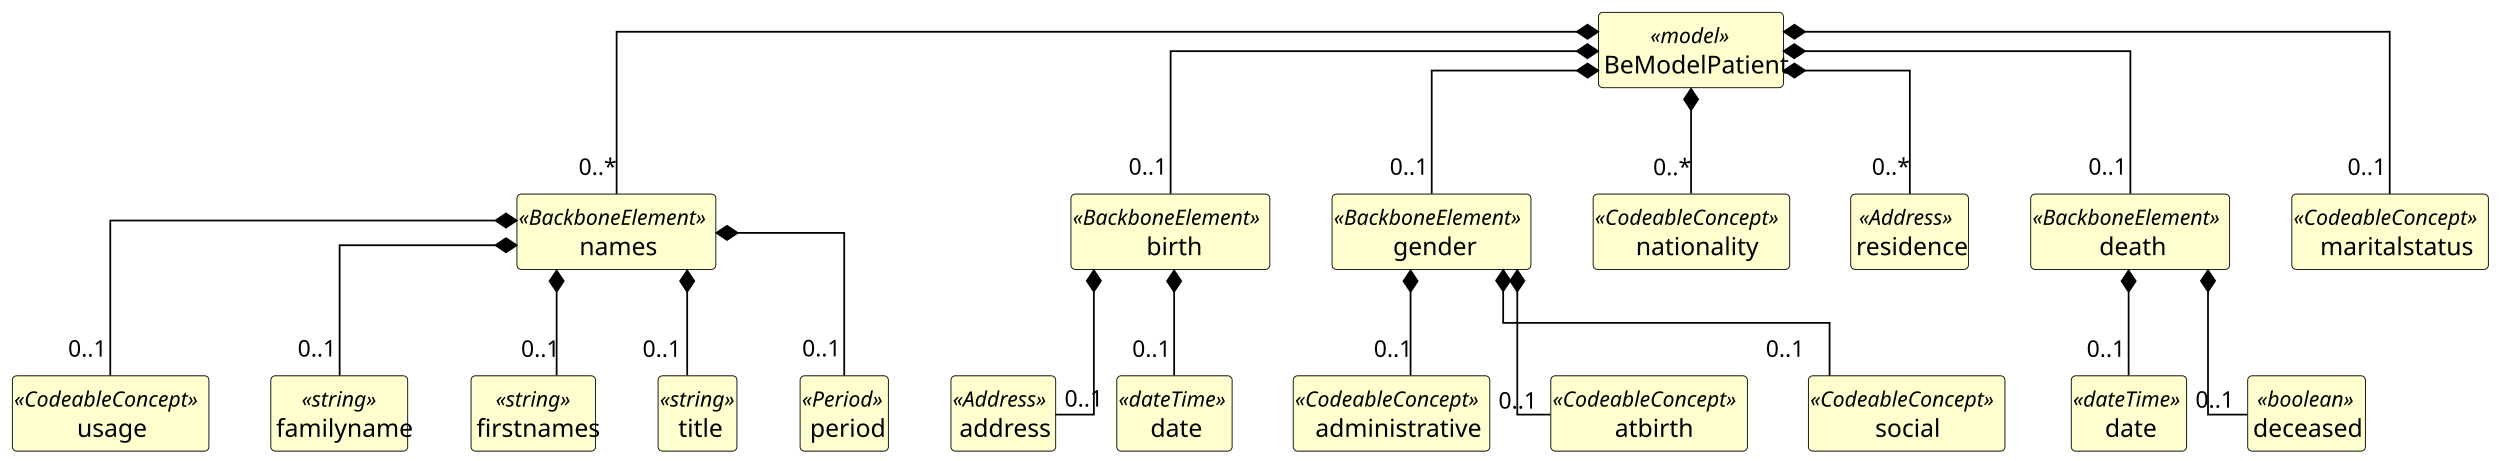
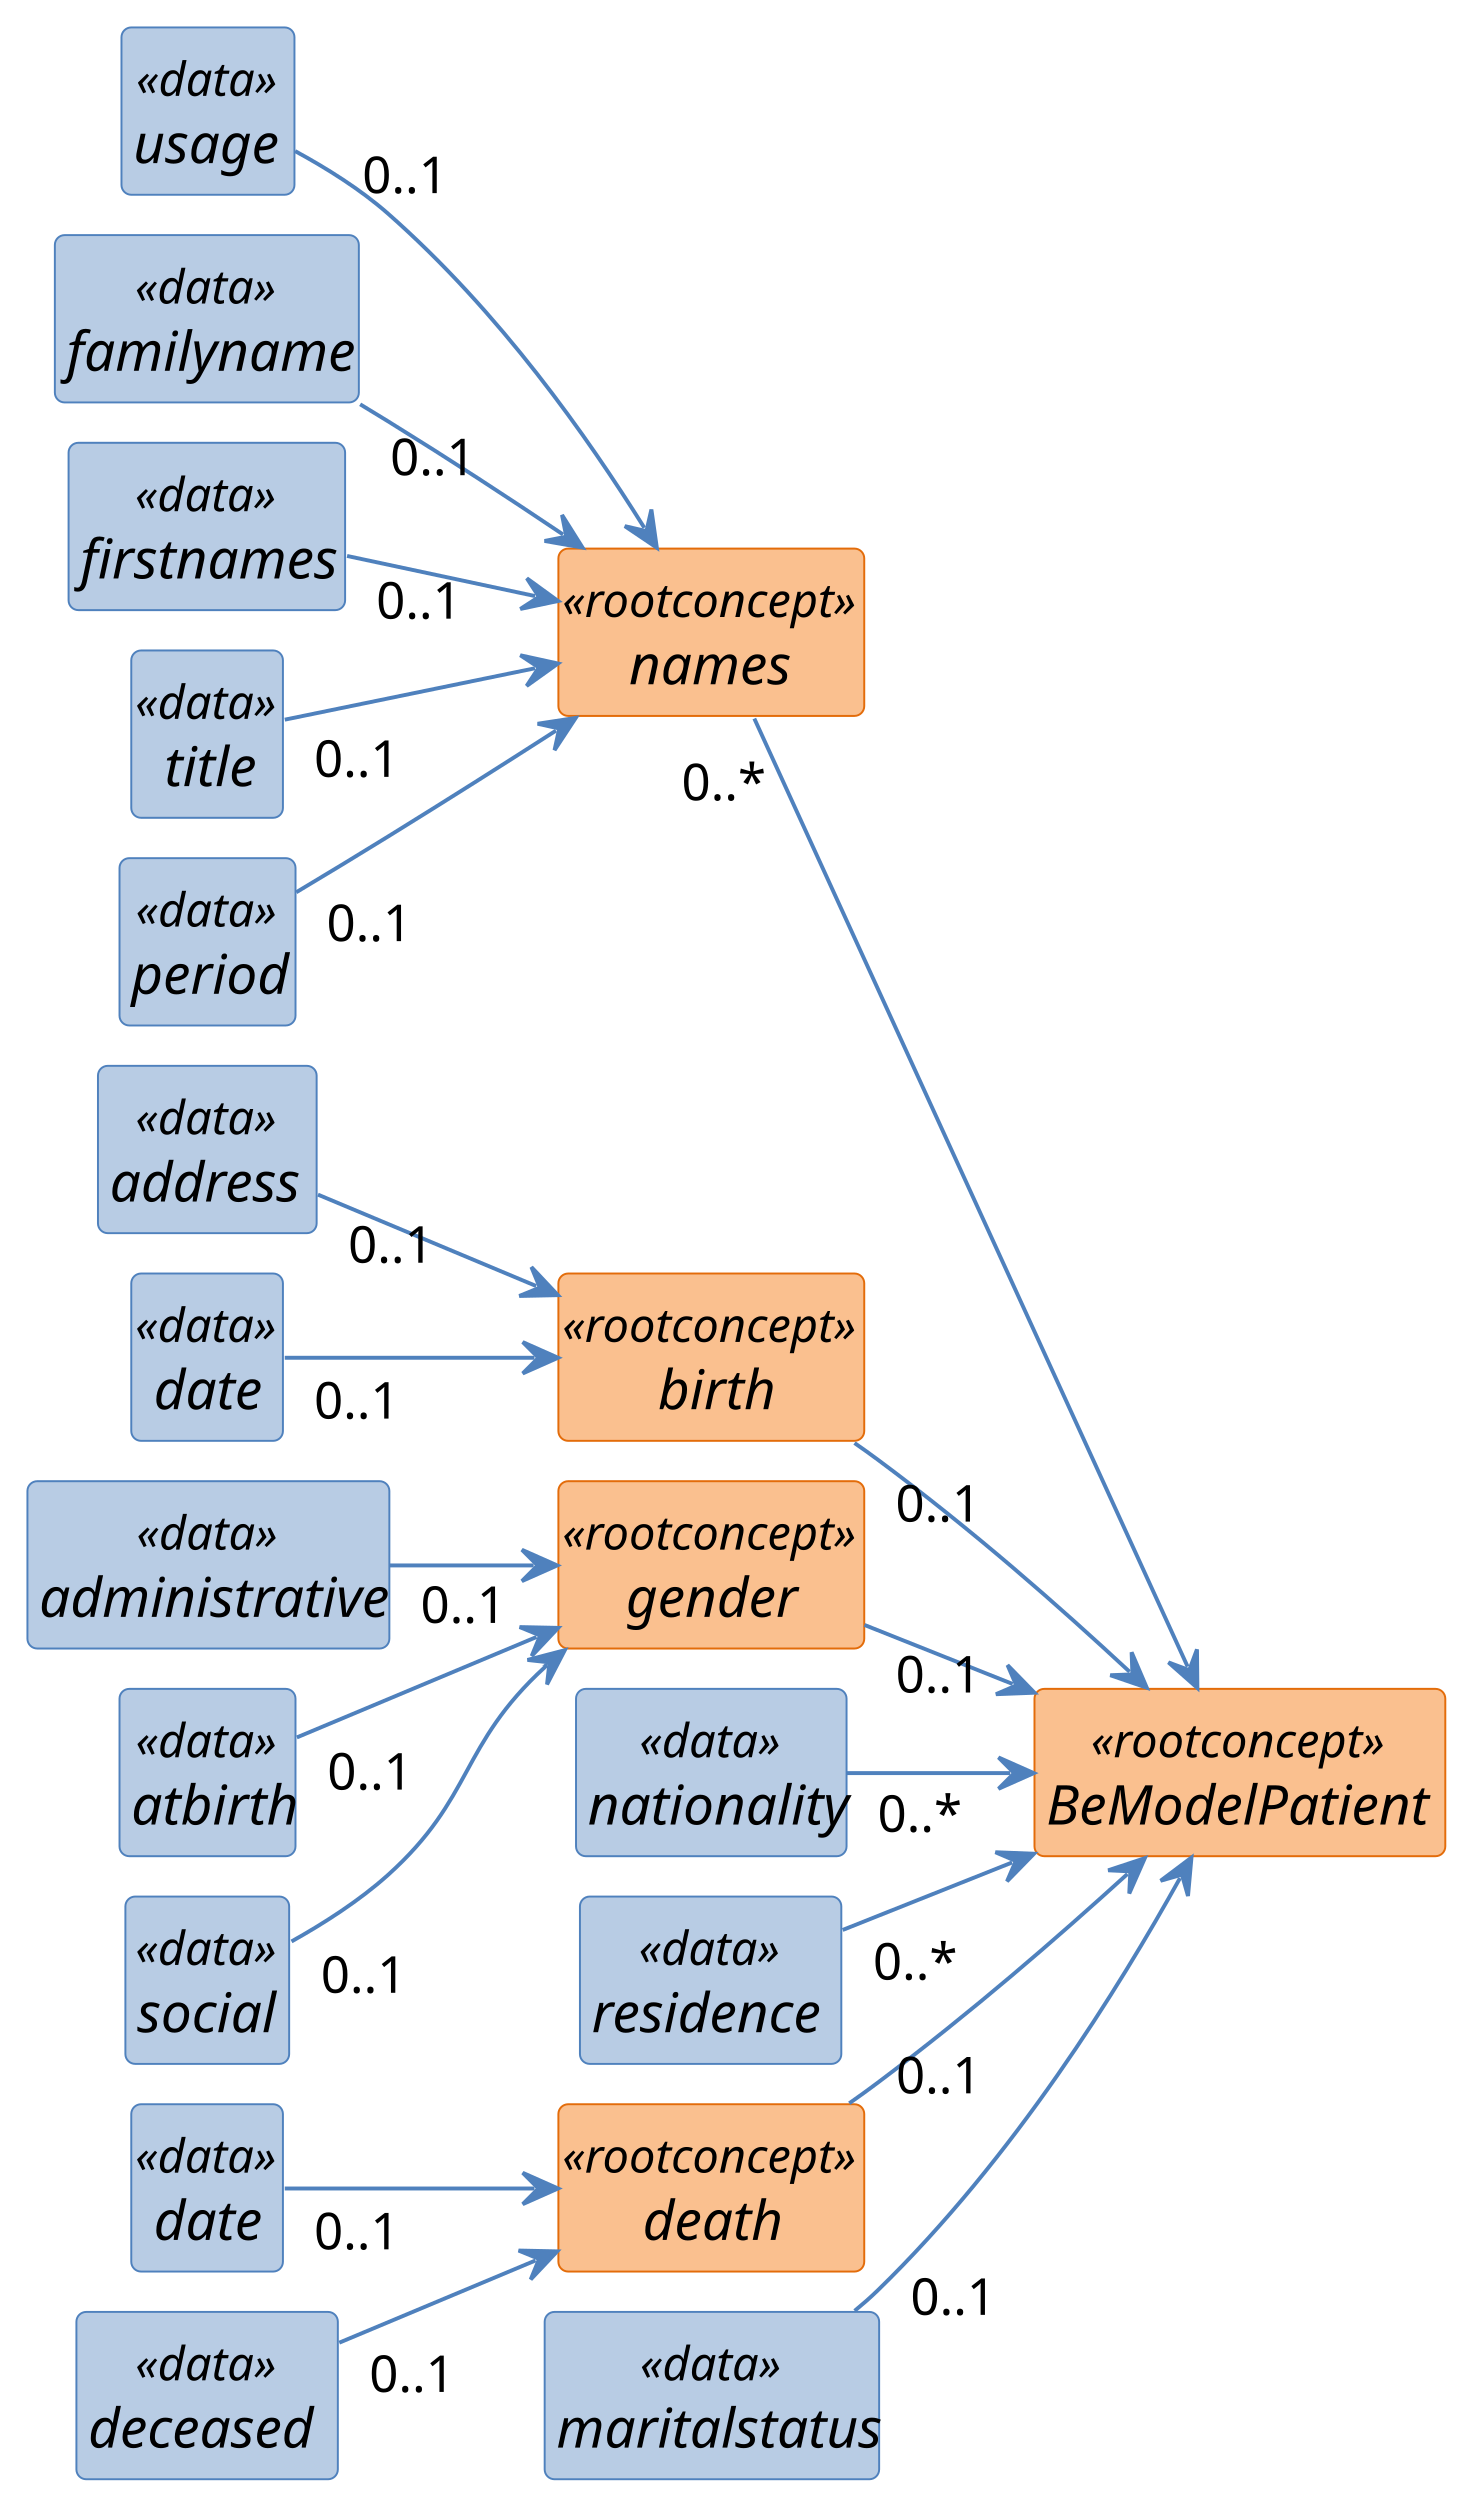
- <svg xmlns="http://www.w3.org/2000/svg" contentStyleType="text/css" data-diagram-type="CLASS" height="261px" preserveAspectRatio="none" style="width:1417px;height:261px;background:#FFFFFF;" version="1.1" viewBox="0 0 1417 261" width="1417px" zoomAndPan="magnify">
+ <svg xmlns="http://www.w3.org/2000/svg" contentStyleType="text/css" data-diagram-type="CLASS" height="638px" preserveAspectRatio="none" style="width:375px;height:638px;background:#FFFFFF;" version="1.1" viewBox="0 0 375 638" width="375px" zoomAndPan="magnify">
  <defs />
  <g>
-     <g class="entity" data-entity="BeModelPatient" data-source-line="14" data-uid="ent0002" id="entity_BeModelPatient">
-       <rect fill="#FEFECE" height="42.703" rx="2.5" ry="2.5" style="stroke:#000000;stroke-width:0.5;" width="104.841" x="906" y="7" />
-       <text fill="#000000" font-family="sans-serif" font-size="12" font-style="italic" lengthAdjust="spacing" textLength="46.031" x="935.405" y="24.457">«model»</text>
-       <text fill="#000000" font-family="sans-serif" font-size="14" lengthAdjust="spacing" textLength="98.841" x="909" y="41.627">BeModelPatient</text>
-     </g>
-     <g class="entity" data-entity="BeModelPatient_names" data-source-line="17" data-uid="ent0003" id="entity_BeModelPatient_names">
-       <rect fill="#FEFECE" height="42.703" rx="2.5" ry="2.5" style="stroke:#000000;stroke-width:0.5;" width="112.742" x="293" y="110" />
-       <text fill="#000000" font-family="sans-serif" font-size="12" font-style="italic" lengthAdjust="spacing" textLength="110.742" x="294" y="127.457">«BackboneElement»</text>
-       <text fill="#000000" font-family="sans-serif" font-size="14" lengthAdjust="spacing" textLength="42.02" x="328.361" y="144.627">names</text>
-     </g>
-     <g class="entity" data-entity="BeModelPatient_names_usage" data-source-line="20" data-uid="ent0004" id="entity_BeModelPatient_names_usage">
-       <rect fill="#FEFECE" height="42.703" rx="2.5" ry="2.5" style="stroke:#000000;stroke-width:0.5;" width="111.418" x="7" y="213" />
-       <text fill="#000000" font-family="sans-serif" font-size="12" font-style="italic" lengthAdjust="spacing" textLength="109.418" x="8" y="230.457">«CodeableConcept»</text>
-       <text fill="#000000" font-family="sans-serif" font-size="14" lengthAdjust="spacing" textLength="38.145" x="43.637" y="247.627">usage</text>
-     </g>
-     <g class="entity" data-entity="BeModelPatient_names_familyname" data-source-line="23" data-uid="ent0005" id="entity_BeModelPatient_names_familyname">
-       <rect fill="#FEFECE" height="42.703" rx="2.5" ry="2.5" style="stroke:#000000;stroke-width:0.5;" width="77.579" x="153.5" y="213" />
-       <text fill="#000000" font-family="sans-serif" font-size="12" font-style="italic" lengthAdjust="spacing" textLength="42.691" x="170.944" y="230.457">«string»</text>
-       <text fill="#000000" font-family="sans-serif" font-size="14" lengthAdjust="spacing" textLength="71.579" x="156.5" y="247.627">familyname</text>
-     </g>
-     <g class="entity" data-entity="BeModelPatient_names_firstnames" data-source-line="26" data-uid="ent0006" id="entity_BeModelPatient_names_firstnames">
-       <rect fill="#FEFECE" height="42.703" rx="2.5" ry="2.5" style="stroke:#000000;stroke-width:0.5;" width="70.572" x="267" y="213" />
-       <text fill="#000000" font-family="sans-serif" font-size="12" font-style="italic" lengthAdjust="spacing" textLength="42.691" x="280.94" y="230.457">«string»</text>
-       <text fill="#000000" font-family="sans-serif" font-size="14" lengthAdjust="spacing" textLength="64.572" x="270" y="247.627">firstnames</text>
-     </g>
-     <g class="entity" data-entity="BeModelPatient_names_title" data-source-line="29" data-uid="ent0007" id="entity_BeModelPatient_names_title">
-       <rect fill="#FEFECE" height="42.703" rx="2.5" ry="2.5" style="stroke:#000000;stroke-width:0.5;" width="44.691" x="373" y="213" />
-       <text fill="#000000" font-family="sans-serif" font-size="12" font-style="italic" lengthAdjust="spacing" textLength="42.691" x="374" y="230.457">«string»</text>
-       <text fill="#000000" font-family="sans-serif" font-size="14" lengthAdjust="spacing" textLength="21.786" x="384.453" y="247.627">title</text>
-     </g>
-     <g class="entity" data-entity="BeModelPatient_names_period" data-source-line="32" data-uid="ent0008" id="entity_BeModelPatient_names_period">
-       <rect fill="#FEFECE" height="42.703" rx="2.5" ry="2.5" style="stroke:#000000;stroke-width:0.5;" width="50.035" x="453.5" y="213" />
-       <text fill="#000000" font-family="sans-serif" font-size="12" font-style="italic" lengthAdjust="spacing" textLength="48.035" x="454.5" y="230.457">«Period»</text>
-       <text fill="#000000" font-family="sans-serif" font-size="14" lengthAdjust="spacing" textLength="38.917" x="459.059" y="247.627">period</text>
-     </g>
-     <g class="entity" data-entity="BeModelPatient_birth" data-source-line="35" data-uid="ent0009" id="entity_BeModelPatient_birth">
-       <rect fill="#FEFECE" height="42.703" rx="2.5" ry="2.5" style="stroke:#000000;stroke-width:0.5;" width="112.742" x="607" y="110" />
-       <text fill="#000000" font-family="sans-serif" font-size="12" font-style="italic" lengthAdjust="spacing" textLength="110.742" x="608" y="127.457">«BackboneElement»</text>
-       <text fill="#000000" font-family="sans-serif" font-size="14" lengthAdjust="spacing" textLength="27.234" x="649.754" y="144.627">birth</text>
-     </g>
-     <g class="entity" data-entity="BeModelPatient_birth_address" data-source-line="38" data-uid="ent0010" id="entity_BeModelPatient_birth_address">
-       <rect fill="#FEFECE" height="42.703" rx="2.5" ry="2.5" style="stroke:#000000;stroke-width:0.5;" width="59.369" x="539" y="213" />
-       <text fill="#000000" font-family="sans-serif" font-size="12" font-style="italic" lengthAdjust="spacing" textLength="57.369" x="540" y="230.457">«Address»</text>
-       <text fill="#000000" font-family="sans-serif" font-size="14" lengthAdjust="spacing" textLength="49.807" x="543.781" y="247.627">address</text>
-     </g>
-     <g class="entity" data-entity="BeModelPatient_birth_date" data-source-line="41" data-uid="ent0011" id="entity_BeModelPatient_birth_date">
-       <rect fill="#FEFECE" height="42.703" rx="2.5" ry="2.5" style="stroke:#000000;stroke-width:0.5;" width="65.369" x="633" y="213" />
-       <text fill="#000000" font-family="sans-serif" font-size="12" font-style="italic" lengthAdjust="spacing" textLength="63.369" x="634" y="230.457">«dateTime»</text>
-       <text fill="#000000" font-family="sans-serif" font-size="14" lengthAdjust="spacing" textLength="27.248" x="652.061" y="247.627">date</text>
-     </g>
-     <g class="entity" data-entity="BeModelPatient_gender" data-source-line="44" data-uid="ent0012" id="entity_BeModelPatient_gender">
-       <rect fill="#FEFECE" height="42.703" rx="2.5" ry="2.5" style="stroke:#000000;stroke-width:0.5;" width="112.742" x="755" y="110" />
-       <text fill="#000000" font-family="sans-serif" font-size="12" font-style="italic" lengthAdjust="spacing" textLength="110.742" x="756" y="127.457">«BackboneElement»</text>
-       <text fill="#000000" font-family="sans-serif" font-size="14" lengthAdjust="spacing" textLength="43.593" x="789.575" y="144.627">gender</text>
-     </g>
-     <g class="entity" data-entity="BeModelPatient_gender_administrative" data-source-line="47" data-uid="ent0013" id="entity_BeModelPatient_gender_administrative">
-       <rect fill="#FEFECE" height="42.703" rx="2.5" ry="2.5" style="stroke:#000000;stroke-width:0.5;" width="111.418" x="733" y="213" />
-       <text fill="#000000" font-family="sans-serif" font-size="12" font-style="italic" lengthAdjust="spacing" textLength="109.418" x="734" y="230.457">«CodeableConcept»</text>
-       <text fill="#000000" font-family="sans-serif" font-size="14" lengthAdjust="spacing" textLength="86.365" x="745.526" y="247.627">administrative</text>
-     </g>
-     <g class="entity" data-entity="BeModelPatient_gender_atbirth" data-source-line="50" data-uid="ent0014" id="entity_BeModelPatient_gender_atbirth">
-       <rect fill="#FEFECE" height="42.703" rx="2.5" ry="2.5" style="stroke:#000000;stroke-width:0.5;" width="111.418" x="879" y="213" />
-       <text fill="#000000" font-family="sans-serif" font-size="12" font-style="italic" lengthAdjust="spacing" textLength="109.418" x="880" y="230.457">«CodeableConcept»</text>
-       <text fill="#000000" font-family="sans-serif" font-size="14" lengthAdjust="spacing" textLength="38.91" x="915.254" y="247.627">atbirth</text>
-     </g>
-     <g class="entity" data-entity="BeModelPatient_gender_social" data-source-line="53" data-uid="ent0015" id="entity_BeModelPatient_gender_social">
-       <rect fill="#FEFECE" height="42.703" rx="2.5" ry="2.5" style="stroke:#000000;stroke-width:0.5;" width="111.418" x="1025" y="213" />
-       <text fill="#000000" font-family="sans-serif" font-size="12" font-style="italic" lengthAdjust="spacing" textLength="109.418" x="1026" y="230.457">«CodeableConcept»</text>
-       <text fill="#000000" font-family="sans-serif" font-size="14" lengthAdjust="spacing" textLength="35.793" x="1062.812" y="247.627">social</text>
-     </g>
-     <g class="entity" data-entity="BeModelPatient_nationality" data-source-line="56" data-uid="ent0016" id="entity_BeModelPatient_nationality">
-       <rect fill="#FEFECE" height="42.703" rx="2.5" ry="2.5" style="stroke:#000000;stroke-width:0.5;" width="111.418" x="903" y="110" />
-       <text fill="#000000" font-family="sans-serif" font-size="12" font-style="italic" lengthAdjust="spacing" textLength="109.418" x="904" y="127.457">«CodeableConcept»</text>
-       <text fill="#000000" font-family="sans-serif" font-size="14" lengthAdjust="spacing" textLength="63.041" x="927.188" y="144.627">nationality</text>
-     </g>
-     <g class="entity" data-entity="BeModelPatient_residence" data-source-line="59" data-uid="ent0017" id="entity_BeModelPatient_residence">
-       <rect fill="#FEFECE" height="42.703" rx="2.5" ry="2.5" style="stroke:#000000;stroke-width:0.5;" width="66.703" x="1049" y="110" />
-       <text fill="#000000" font-family="sans-serif" font-size="12" font-style="italic" lengthAdjust="spacing" textLength="57.369" x="1053.667" y="127.457">«Address»</text>
-       <text fill="#000000" font-family="sans-serif" font-size="14" lengthAdjust="spacing" textLength="60.703" x="1052" y="144.627">residence</text>
-     </g>
-     <g class="entity" data-entity="BeModelPatient_death" data-source-line="62" data-uid="ent0018" id="entity_BeModelPatient_death">
-       <rect fill="#FEFECE" height="42.703" rx="2.5" ry="2.5" style="stroke:#000000;stroke-width:0.5;" width="112.742" x="1151" y="110" />
-       <text fill="#000000" font-family="sans-serif" font-size="12" font-style="italic" lengthAdjust="spacing" textLength="110.742" x="1152" y="127.457">«BackboneElement»</text>
-       <text fill="#000000" font-family="sans-serif" font-size="14" lengthAdjust="spacing" textLength="35.034" x="1189.854" y="144.627">death</text>
-     </g>
-     <g class="entity" data-entity="BeModelPatient_death_date" data-source-line="65" data-uid="ent0019" id="entity_BeModelPatient_death_date">
-       <rect fill="#FEFECE" height="42.703" rx="2.5" ry="2.5" style="stroke:#000000;stroke-width:0.5;" width="65.369" x="1174" y="213" />
-       <text fill="#000000" font-family="sans-serif" font-size="12" font-style="italic" lengthAdjust="spacing" textLength="63.369" x="1175" y="230.457">«dateTime»</text>
-       <text fill="#000000" font-family="sans-serif" font-size="14" lengthAdjust="spacing" textLength="27.248" x="1193.061" y="247.627">date</text>
-     </g>
-     <g class="entity" data-entity="BeModelPatient_death_deceased" data-source-line="68" data-uid="ent0020" id="entity_BeModelPatient_death_deceased">
-       <rect fill="#FEFECE" height="42.703" rx="2.5" ry="2.5" style="stroke:#000000;stroke-width:0.5;" width="66.717" x="1274" y="213" />
-       <text fill="#000000" font-family="sans-serif" font-size="12" font-style="italic" lengthAdjust="spacing" textLength="56.057" x="1279.33" y="230.457">«boolean»</text>
-       <text fill="#000000" font-family="sans-serif" font-size="14" lengthAdjust="spacing" textLength="60.717" x="1277" y="247.627">deceased</text>
-     </g>
-     <g class="entity" data-entity="BeModelPatient_maritalstatus" data-source-line="71" data-uid="ent0021" id="entity_BeModelPatient_maritalstatus">
-       <rect fill="#FEFECE" height="42.703" rx="2.5" ry="2.5" style="stroke:#000000;stroke-width:0.5;" width="111.418" x="1299" y="110" />
-       <text fill="#000000" font-family="sans-serif" font-size="12" font-style="italic" lengthAdjust="spacing" textLength="109.418" x="1300" y="127.457">«CodeableConcept»</text>
-       <text fill="#000000" font-family="sans-serif" font-size="14" lengthAdjust="spacing" textLength="79.358" x="1315.03" y="144.627">maritalstatus</text>
-     </g>
-     <g class="link" data-entity-1="BeModelPatient" data-entity-2="BeModelPatient_names" data-source-line="74" data-uid="lnk22" id="link_BeModelPatient_BeModelPatient_names">
-       <path codeLine="74" d="M893.79,18 C745.84,18 349.5,18 349.5,18 C349.5,18 349.5,76.95 349.5,109.88" fill="none" id="BeModelPatient-backto-BeModelPatient_names" style="stroke:#000000;stroke-width:1;" />
-       <polygon fill="#000000" points="905.79,18,899.79,14,893.79,18,899.79,22,905.79,18" style="stroke:#000000;stroke-width:1;" />
-       <text fill="#000000" font-family="sans-serif" font-size="13" lengthAdjust="spacing" textLength="19.513" x="327.937" y="99.136">0..*</text>
-     </g>
-     <g class="link" data-entity-1="BeModelPatient_names" data-entity-2="BeModelPatient_names_usage" data-source-line="75" data-uid="lnk23" id="link_BeModelPatient_names_BeModelPatient_names_usage">
-       <path codeLine="75" d="M280.8,125 C197.16,125 62.5,125 62.5,125 C62.5,125 62.5,180.95 62.5,212.87" fill="none" id="BeModelPatient_names-backto-BeModelPatient_names_usage" style="stroke:#000000;stroke-width:1;" />
-       <polygon fill="#000000" points="292.8,125,286.8,121,280.8,125,286.8,129,292.8,125" style="stroke:#000000;stroke-width:1;" />
-       <text fill="#000000" font-family="sans-serif" font-size="13" lengthAdjust="spacing" textLength="21.684" x="38.584" y="202.123">0..1</text>
-     </g>
-     <g class="link" data-entity-1="BeModelPatient_names" data-entity-2="BeModelPatient_names_familyname" data-source-line="76" data-uid="lnk24" id="link_BeModelPatient_names_BeModelPatient_names_familyname">
-       <path codeLine="76" d="M280.82,139 C235.85,139 192.5,139 192.5,139 C192.5,139 192.5,184.65 192.5,212.83" fill="none" id="BeModelPatient_names-backto-BeModelPatient_names_familyname" style="stroke:#000000;stroke-width:1;" />
-       <polygon fill="#000000" points="292.82,139,286.82,135,280.82,139,286.82,143,292.82,139" style="stroke:#000000;stroke-width:1;" />
-       <text fill="#000000" font-family="sans-serif" font-size="13" lengthAdjust="spacing" textLength="21.684" x="168.702" y="202.072">0..1</text>
-     </g>
-     <g class="link" data-entity-1="BeModelPatient_names" data-entity-2="BeModelPatient_names_firstnames" data-source-line="77" data-uid="lnk25" id="link_BeModelPatient_names_BeModelPatient_names_firstnames">
-       <path codeLine="77" d="M315.5,165.34 C315.5,182.82 315.5,195.22 315.5,212.69" fill="none" id="BeModelPatient_names-backto-BeModelPatient_names_firstnames" style="stroke:#000000;stroke-width:1;" />
-       <polygon fill="#000000" points="315.5,153.34,311.5,159.34,315.5,165.34,319.5,159.34,315.5,153.34" style="stroke:#000000;stroke-width:1;" />
-       <text fill="#000000" font-family="sans-serif" font-size="13" lengthAdjust="spacing" textLength="21.684" x="295.321" y="202.261">0..1</text>
-     </g>
-     <g class="link" data-entity-1="BeModelPatient_names" data-entity-2="BeModelPatient_names_title" data-source-line="78" data-uid="lnk26" id="link_BeModelPatient_names_BeModelPatient_names_title">
-       <path codeLine="78" d="M389.5,165.34 C389.5,182.82 389.5,195.22 389.5,212.69" fill="none" id="BeModelPatient_names-backto-BeModelPatient_names_title" style="stroke:#000000;stroke-width:1;" />
-       <polygon fill="#000000" points="389.5,153.34,385.5,159.34,389.5,165.34,393.5,159.34,389.5,153.34" style="stroke:#000000;stroke-width:1;" />
-       <text fill="#000000" font-family="sans-serif" font-size="13" lengthAdjust="spacing" textLength="21.684" x="364.199" y="202.261">0..1</text>
-     </g>
-     <g class="link" data-entity-1="BeModelPatient_names" data-entity-2="BeModelPatient_names_period" data-source-line="79" data-uid="lnk27" id="link_BeModelPatient_names_BeModelPatient_names_period">
-       <path codeLine="79" d="M418.08,132 C452.74,132 478.5,132 478.5,132 C478.5,132 478.5,182.67 478.5,212.76" fill="none" id="BeModelPatient_names-backto-BeModelPatient_names_period" style="stroke:#000000;stroke-width:1;" />
-       <polygon fill="#000000" points="406.08,132,412.08,136,418.08,132,412.08,128,406.08,132" style="stroke:#000000;stroke-width:1;" />
-       <text fill="#000000" font-family="sans-serif" font-size="13" lengthAdjust="spacing" textLength="21.684" x="454.638" y="201.982">0..1</text>
-     </g>
-     <g class="link" data-entity-1="BeModelPatient" data-entity-2="BeModelPatient_birth" data-source-line="80" data-uid="lnk28" id="link_BeModelPatient_BeModelPatient_birth">
-       <path codeLine="80" d="M893.76,29 C808.91,29 663.5,29 663.5,29 C663.5,29 663.5,79.67 663.5,109.76" fill="none" id="BeModelPatient-backto-BeModelPatient_birth" style="stroke:#000000;stroke-width:1;" />
-       <polygon fill="#000000" points="905.76,29,899.76,25,893.76,29,899.76,33,905.76,29" style="stroke:#000000;stroke-width:1;" />
-       <text fill="#000000" font-family="sans-serif" font-size="13" lengthAdjust="spacing" textLength="21.684" x="639.679" y="98.982">0..1</text>
-     </g>
-     <g class="link" data-entity-1="BeModelPatient_birth" data-entity-2="BeModelPatient_birth_address" data-source-line="81" data-uid="lnk29" id="link_BeModelPatient_birth_BeModelPatient_birth_address">
-       <path codeLine="81" d="M620,165.2 C620,195.55 620,235 620,235 C620,235 609.61,235 598.16,235" fill="none" id="BeModelPatient_birth-backto-BeModelPatient_birth_address" style="stroke:#000000;stroke-width:1;" />
-       <polygon fill="#000000" points="620,153.2,616,159.2,620,165.2,624,159.2,620,153.2" style="stroke:#000000;stroke-width:1;" />
-       <text fill="#000000" font-family="sans-serif" font-size="13" lengthAdjust="spacing" textLength="21.684" x="603.377" y="230.461">0..1</text>
-     </g>
-     <g class="link" data-entity-1="BeModelPatient_birth" data-entity-2="BeModelPatient_birth_date" data-source-line="82" data-uid="lnk30" id="link_BeModelPatient_birth_BeModelPatient_birth_date">
-       <path codeLine="82" d="M665.5,165.34 C665.5,182.82 665.5,195.22 665.5,212.69" fill="none" id="BeModelPatient_birth-backto-BeModelPatient_birth_date" style="stroke:#000000;stroke-width:1;" />
-       <polygon fill="#000000" points="665.5,153.34,661.5,159.34,665.5,165.34,669.5,159.34,665.5,153.34" style="stroke:#000000;stroke-width:1;" />
-       <text fill="#000000" font-family="sans-serif" font-size="13" lengthAdjust="spacing" textLength="21.684" x="641.72" y="202.261">0..1</text>
-     </g>
-     <g class="link" data-entity-1="BeModelPatient" data-entity-2="BeModelPatient_gender" data-source-line="83" data-uid="lnk31" id="link_BeModelPatient_BeModelPatient_gender">
-       <path codeLine="83" d="M893.84,40 C851.66,40 811.5,40 811.5,40 C811.5,40 811.5,82.76 811.5,109.82" fill="none" id="BeModelPatient-backto-BeModelPatient_gender" style="stroke:#000000;stroke-width:1;" />
-       <polygon fill="#000000" points="905.84,40,899.84,36,893.84,40,899.84,44,905.84,40" style="stroke:#000000;stroke-width:1;" />
-       <text fill="#000000" font-family="sans-serif" font-size="13" lengthAdjust="spacing" textLength="21.684" x="787.679" y="99.059">0..1</text>
-     </g>
-     <g class="link" data-entity-1="BeModelPatient_gender" data-entity-2="BeModelPatient_gender_administrative" data-source-line="84" data-uid="lnk32" id="link_BeModelPatient_gender_BeModelPatient_gender_administrative">
-       <path codeLine="84" d="M799.5,165.34 C799.5,182.82 799.5,195.22 799.5,212.69" fill="none" id="BeModelPatient_gender-backto-BeModelPatient_gender_administrative" style="stroke:#000000;stroke-width:1;" />
-       <polygon fill="#000000" points="799.5,153.34,795.5,159.34,799.5,165.34,803.5,159.34,799.5,153.34" style="stroke:#000000;stroke-width:1;" />
-       <text fill="#000000" font-family="sans-serif" font-size="13" lengthAdjust="spacing" textLength="21.684" x="778.67" y="202.261">0..1</text>
-     </g>
-     <g class="link" data-entity-1="BeModelPatient_gender" data-entity-2="BeModelPatient_gender_atbirth" data-source-line="85" data-uid="lnk33" id="link_BeModelPatient_gender_BeModelPatient_gender_atbirth">
-       <path codeLine="85" d="M860,165.2 C860,195.55 860,235 860,235 C860,235 868.02,235 878.8,235" fill="none" id="BeModelPatient_gender-backto-BeModelPatient_gender_atbirth" style="stroke:#000000;stroke-width:1;" />
-       <polygon fill="#000000" points="860,153.2,856,159.2,860,165.2,864,159.2,860,153.2" style="stroke:#000000;stroke-width:1;" />
-       <text fill="#000000" font-family="sans-serif" font-size="13" lengthAdjust="spacing" textLength="21.684" x="849.335" y="231.576">0..1</text>
-     </g>
-     <g class="link" data-entity-1="BeModelPatient_gender" data-entity-2="BeModelPatient_gender_social" data-source-line="86" data-uid="lnk34" id="link_BeModelPatient_gender_BeModelPatient_gender_social">
-       <path codeLine="86" d="M852,165.04 C852,179.15 852,183 852,183 C852,183 1037,183 1037,183 C1037,183 1037,198.85 1037,212.96" fill="none" id="BeModelPatient_gender-backto-BeModelPatient_gender_social" style="stroke:#000000;stroke-width:1;" />
-       <polygon fill="#000000" points="852,153.04,848,159.04,852,165.04,856,159.04,852,153.04" style="stroke:#000000;stroke-width:1;" />
-       <text fill="#000000" font-family="sans-serif" font-size="13" lengthAdjust="spacing" textLength="21.684" x="1000.85" y="202.238">0..1</text>
-     </g>
-     <g class="link" data-entity-1="BeModelPatient" data-entity-2="BeModelPatient_nationality" data-source-line="87" data-uid="lnk35" id="link_BeModelPatient_BeModelPatient_nationality">
-       <path codeLine="87" d="M958.5,62.34 C958.5,79.82 958.5,92.22 958.5,109.69" fill="none" id="BeModelPatient-backto-BeModelPatient_nationality" style="stroke:#000000;stroke-width:1;" />
-       <polygon fill="#000000" points="958.5,50.34,954.5,56.34,958.5,62.34,962.5,56.34,958.5,50.34" style="stroke:#000000;stroke-width:1;" />
-       <text fill="#000000" font-family="sans-serif" font-size="13" lengthAdjust="spacing" textLength="19.513" x="936.96" y="99.261">0..*</text>
-     </g>
-     <g class="link" data-entity-1="BeModelPatient" data-entity-2="BeModelPatient_residence" data-source-line="88" data-uid="lnk36" id="link_BeModelPatient_BeModelPatient_residence">
-       <path codeLine="88" d="M1023.09,40 C1056.88,40 1082.5,40 1082.5,40 C1082.5,40 1082.5,82.76 1082.5,109.82" fill="none" id="BeModelPatient-backto-BeModelPatient_residence" style="stroke:#000000;stroke-width:1;" />
-       <polygon fill="#000000" points="1011.09,40,1017.09,44,1023.09,40,1017.09,36,1011.09,40" style="stroke:#000000;stroke-width:1;" />
-       <text fill="#000000" font-family="sans-serif" font-size="13" lengthAdjust="spacing" textLength="19.513" x="1060.942" y="99.059">0..*</text>
-     </g>
-     <g class="link" data-entity-1="BeModelPatient" data-entity-2="BeModelPatient_death" data-source-line="89" data-uid="lnk37" id="link_BeModelPatient_BeModelPatient_death">
-       <path codeLine="89" d="M1023,29 C1096.06,29 1207.5,29 1207.5,29 C1207.5,29 1207.5,79.67 1207.5,109.76" fill="none" id="BeModelPatient-backto-BeModelPatient_death" style="stroke:#000000;stroke-width:1;" />
-       <polygon fill="#000000" points="1011,29,1017,33,1023,29,1017,25,1011,29" style="stroke:#000000;stroke-width:1;" />
-       <text fill="#000000" font-family="sans-serif" font-size="13" lengthAdjust="spacing" textLength="21.684" x="1183.679" y="98.982">0..1</text>
-     </g>
-     <g class="link" data-entity-1="BeModelPatient_death" data-entity-2="BeModelPatient_death_date" data-source-line="90" data-uid="lnk38" id="link_BeModelPatient_death_BeModelPatient_death_date">
-       <path codeLine="90" d="M1206.5,165.34 C1206.5,182.82 1206.5,195.22 1206.5,212.69" fill="none" id="BeModelPatient_death-backto-BeModelPatient_death_date" style="stroke:#000000;stroke-width:1;" />
-       <polygon fill="#000000" points="1206.5,153.34,1202.5,159.34,1206.5,165.34,1210.5,159.34,1206.5,153.34" style="stroke:#000000;stroke-width:1;" />
-       <text fill="#000000" font-family="sans-serif" font-size="13" lengthAdjust="spacing" textLength="21.684" x="1182.72" y="202.261">0..1</text>
-     </g>
-     <g class="link" data-entity-1="BeModelPatient_death" data-entity-2="BeModelPatient_death_deceased" data-source-line="91" data-uid="lnk39" id="link_BeModelPatient_death_BeModelPatient_death_deceased">
-       <path codeLine="91" d="M1251.5,165.2 C1251.5,195.55 1251.5,235 1251.5,235 C1251.5,235 1262.03,235 1273.95,235" fill="none" id="BeModelPatient_death-backto-BeModelPatient_death_deceased" style="stroke:#000000;stroke-width:1;" />
-       <polygon fill="#000000" points="1251.5,153.2,1247.5,159.2,1251.5,165.2,1255.5,159.2,1251.5,153.2" style="stroke:#000000;stroke-width:1;" />
-       <text fill="#000000" font-family="sans-serif" font-size="13" lengthAdjust="spacing" textLength="21.684" x="1244.373" y="231.082">0..1</text>
-     </g>
-     <g class="link" data-entity-1="BeModelPatient" data-entity-2="BeModelPatient_maritalstatus" data-source-line="92" data-uid="lnk40" id="link_BeModelPatient_BeModelPatient_maritalstatus">
-       <path codeLine="92" d="M1023.09,18 C1130.81,18 1354.5,18 1354.5,18 C1354.5,18 1354.5,76.95 1354.5,109.88" fill="none" id="BeModelPatient-backto-BeModelPatient_maritalstatus" style="stroke:#000000;stroke-width:1;" />
-       <polygon fill="#000000" points="1011.09,18,1017.09,22,1023.09,18,1017.09,14,1011.09,18" style="stroke:#000000;stroke-width:1;" />
-       <text fill="#000000" font-family="sans-serif" font-size="13" lengthAdjust="spacing" textLength="21.684" x="1330.584" y="99.136">0..1</text>
+     <g class="entity" data-entity="BeModelPatient" data-source-line="21" data-uid="ent0002" id="entity_BeModelPatient">
+       <rect fill="#FAC08F" height="42.703" rx="2.5" ry="2.5" style="stroke:#E36C0A;stroke-width:0.5;" width="104.841" x="264" y="431" />
+       <text fill="#000000" font-family="sans-serif" font-size="12" font-style="italic" lengthAdjust="spacing" textLength="76.055" x="278.393" y="448.457">«rootconcept»</text>
+       <text fill="#000000" font-family="sans-serif" font-size="14" font-style="italic" lengthAdjust="spacing" textLength="98.841" x="267" y="465.627">BeModelPatient</text>
+     </g>
+     <g class="entity" data-entity="BeModelPatient_names" data-source-line="24" data-uid="ent0003" id="entity_BeModelPatient_names">
+       <rect fill="#FAC08F" height="42.703" rx="2.5" ry="2.5" style="stroke:#E36C0A;stroke-width:0.5;" width="78.055" x="142.5" y="140" />
+       <text fill="#000000" font-family="sans-serif" font-size="12" font-style="italic" lengthAdjust="spacing" textLength="76.055" x="143.5" y="157.457">«rootconcept»</text>
+       <text fill="#000000" font-family="sans-serif" font-size="14" font-style="italic" lengthAdjust="spacing" textLength="42.02" x="160.517" y="174.627">names</text>
+     </g>
+     <g class="entity" data-entity="BeModelPatient_names_usage" data-source-line="27" data-uid="ent0004" id="entity_BeModelPatient_names_usage">
+       <rect fill="#B8CCE4" height="42.703" rx="2.5" ry="2.5" style="stroke:#4F81BD;stroke-width:0.5;" width="44.145" x="31" y="7" />
+       <text fill="#000000" font-family="sans-serif" font-size="12" font-style="italic" lengthAdjust="spacing" textLength="36.703" x="34.721" y="24.457">«data»</text>
+       <text fill="#000000" font-family="sans-serif" font-size="14" font-style="italic" lengthAdjust="spacing" textLength="38.145" x="34" y="41.627">usage</text>
+     </g>
+     <g class="entity" data-entity="BeModelPatient_names_familyname" data-source-line="30" data-uid="ent0005" id="entity_BeModelPatient_names_familyname">
+       <rect fill="#B8CCE4" height="42.703" rx="2.5" ry="2.5" style="stroke:#4F81BD;stroke-width:0.5;" width="77.579" x="14" y="60" />
+       <text fill="#000000" font-family="sans-serif" font-size="12" font-style="italic" lengthAdjust="spacing" textLength="36.703" x="34.438" y="77.457">«data»</text>
+       <text fill="#000000" font-family="sans-serif" font-size="14" font-style="italic" lengthAdjust="spacing" textLength="71.579" x="17" y="94.627">familyname</text>
+     </g>
+     <g class="entity" data-entity="BeModelPatient_names_firstnames" data-source-line="33" data-uid="ent0006" id="entity_BeModelPatient_names_firstnames">
+       <rect fill="#B8CCE4" height="42.703" rx="2.5" ry="2.5" style="stroke:#4F81BD;stroke-width:0.5;" width="70.572" x="17.5" y="113" />
+       <text fill="#000000" font-family="sans-serif" font-size="12" font-style="italic" lengthAdjust="spacing" textLength="36.703" x="34.435" y="130.457">«data»</text>
+       <text fill="#000000" font-family="sans-serif" font-size="14" font-style="italic" lengthAdjust="spacing" textLength="64.572" x="20.5" y="147.627">firstnames</text>
+     </g>
+     <g class="entity" data-entity="BeModelPatient_names_title" data-source-line="36" data-uid="ent0007" id="entity_BeModelPatient_names_title">
+       <rect fill="#B8CCE4" height="42.703" rx="2.5" ry="2.5" style="stroke:#4F81BD;stroke-width:0.5;" width="38.703" x="33.5" y="166" />
+       <text fill="#000000" font-family="sans-serif" font-size="12" font-style="italic" lengthAdjust="spacing" textLength="36.703" x="34.5" y="183.457">«data»</text>
+       <text fill="#000000" font-family="sans-serif" font-size="14" font-style="italic" lengthAdjust="spacing" textLength="21.786" x="41.959" y="200.627">title</text>
+     </g>
+     <g class="entity" data-entity="BeModelPatient_names_period" data-source-line="39" data-uid="ent0008" id="entity_BeModelPatient_names_period">
+       <rect fill="#B8CCE4" height="42.703" rx="2.5" ry="2.5" style="stroke:#4F81BD;stroke-width:0.5;" width="44.917" x="30.5" y="219" />
+       <text fill="#000000" font-family="sans-serif" font-size="12" font-style="italic" lengthAdjust="spacing" textLength="36.703" x="34.607" y="236.457">«data»</text>
+       <text fill="#000000" font-family="sans-serif" font-size="14" font-style="italic" lengthAdjust="spacing" textLength="38.917" x="33.5" y="253.627">period</text>
+     </g>
+     <g class="entity" data-entity="BeModelPatient_birth" data-source-line="42" data-uid="ent0009" id="entity_BeModelPatient_birth">
+       <rect fill="#FAC08F" height="42.703" rx="2.5" ry="2.5" style="stroke:#E36C0A;stroke-width:0.5;" width="78.055" x="142.5" y="325" />
+       <text fill="#000000" font-family="sans-serif" font-size="12" font-style="italic" lengthAdjust="spacing" textLength="76.055" x="143.5" y="342.457">«rootconcept»</text>
+       <text fill="#000000" font-family="sans-serif" font-size="14" font-style="italic" lengthAdjust="spacing" textLength="27.234" x="167.91" y="359.627">birth</text>
+     </g>
+     <g class="entity" data-entity="BeModelPatient_birth_address" data-source-line="45" data-uid="ent0010" id="entity_BeModelPatient_birth_address">
+       <rect fill="#B8CCE4" height="42.703" rx="2.5" ry="2.5" style="stroke:#4F81BD;stroke-width:0.5;" width="55.807" x="25" y="272" />
+       <text fill="#000000" font-family="sans-serif" font-size="12" font-style="italic" lengthAdjust="spacing" textLength="36.703" x="34.552" y="289.457">«data»</text>
+       <text fill="#000000" font-family="sans-serif" font-size="14" font-style="italic" lengthAdjust="spacing" textLength="49.807" x="28" y="306.627">address</text>
+     </g>
+     <g class="entity" data-entity="BeModelPatient_birth_date" data-source-line="48" data-uid="ent0011" id="entity_BeModelPatient_birth_date">
+       <rect fill="#B8CCE4" height="42.703" rx="2.5" ry="2.5" style="stroke:#4F81BD;stroke-width:0.5;" width="38.703" x="33.5" y="325" />
+       <text fill="#000000" font-family="sans-serif" font-size="12" font-style="italic" lengthAdjust="spacing" textLength="36.703" x="34.5" y="342.457">«data»</text>
+       <text fill="#000000" font-family="sans-serif" font-size="14" font-style="italic" lengthAdjust="spacing" textLength="27.248" x="39.227" y="359.627">date</text>
+     </g>
+     <g class="entity" data-entity="BeModelPatient_gender" data-source-line="51" data-uid="ent0012" id="entity_BeModelPatient_gender">
+       <rect fill="#FAC08F" height="42.703" rx="2.5" ry="2.5" style="stroke:#E36C0A;stroke-width:0.5;" width="78.055" x="142.5" y="378" />
+       <text fill="#000000" font-family="sans-serif" font-size="12" font-style="italic" lengthAdjust="spacing" textLength="76.055" x="143.5" y="395.457">«rootconcept»</text>
+       <text fill="#000000" font-family="sans-serif" font-size="14" font-style="italic" lengthAdjust="spacing" textLength="43.593" x="159.731" y="412.627">gender</text>
+     </g>
+     <g class="entity" data-entity="BeModelPatient_gender_administrative" data-source-line="54" data-uid="ent0013" id="entity_BeModelPatient_gender_administrative">
+       <rect fill="#B8CCE4" height="42.703" rx="2.5" ry="2.5" style="stroke:#4F81BD;stroke-width:0.5;" width="92.365" x="7" y="378" />
+       <text fill="#000000" font-family="sans-serif" font-size="12" font-style="italic" lengthAdjust="spacing" textLength="36.703" x="34.831" y="395.457">«data»</text>
+       <text fill="#000000" font-family="sans-serif" font-size="14" font-style="italic" lengthAdjust="spacing" textLength="86.365" x="10" y="412.627">administrative</text>
+     </g>
+     <g class="entity" data-entity="BeModelPatient_gender_atbirth" data-source-line="57" data-uid="ent0014" id="entity_BeModelPatient_gender_atbirth">
+       <rect fill="#B8CCE4" height="42.703" rx="2.5" ry="2.5" style="stroke:#4F81BD;stroke-width:0.5;" width="44.91" x="30.5" y="431" />
+       <text fill="#000000" font-family="sans-serif" font-size="12" font-style="italic" lengthAdjust="spacing" textLength="36.703" x="34.603" y="448.457">«data»</text>
+       <text fill="#000000" font-family="sans-serif" font-size="14" font-style="italic" lengthAdjust="spacing" textLength="38.91" x="33.5" y="465.627">atbirth</text>
+     </g>
+     <g class="entity" data-entity="BeModelPatient_gender_social" data-source-line="60" data-uid="ent0015" id="entity_BeModelPatient_gender_social">
+       <rect fill="#B8CCE4" height="42.703" rx="2.5" ry="2.5" style="stroke:#4F81BD;stroke-width:0.5;" width="41.793" x="32" y="484" />
+       <text fill="#000000" font-family="sans-serif" font-size="12" font-style="italic" lengthAdjust="spacing" textLength="36.703" x="34.545" y="501.457">«data»</text>
+       <text fill="#000000" font-family="sans-serif" font-size="14" font-style="italic" lengthAdjust="spacing" textLength="35.793" x="35" y="518.627">social</text>
+     </g>
+     <g class="entity" data-entity="BeModelPatient_nationality" data-source-line="63" data-uid="ent0016" id="entity_BeModelPatient_nationality">
+       <rect fill="#B8CCE4" height="42.703" rx="2.5" ry="2.5" style="stroke:#4F81BD;stroke-width:0.5;" width="69.041" x="147" y="431" />
+       <text fill="#000000" font-family="sans-serif" font-size="12" font-style="italic" lengthAdjust="spacing" textLength="36.703" x="163.169" y="448.457">«data»</text>
+       <text fill="#000000" font-family="sans-serif" font-size="14" font-style="italic" lengthAdjust="spacing" textLength="63.041" x="150" y="465.627">nationality</text>
+     </g>
+     <g class="entity" data-entity="BeModelPatient_residence" data-source-line="66" data-uid="ent0017" id="entity_BeModelPatient_residence">
+       <rect fill="#B8CCE4" height="42.703" rx="2.5" ry="2.5" style="stroke:#4F81BD;stroke-width:0.5;" width="66.703" x="148" y="484" />
+       <text fill="#000000" font-family="sans-serif" font-size="12" font-style="italic" lengthAdjust="spacing" textLength="36.703" x="163" y="501.457">«data»</text>
+       <text fill="#000000" font-family="sans-serif" font-size="14" font-style="italic" lengthAdjust="spacing" textLength="60.703" x="151" y="518.627">residence</text>
+     </g>
+     <g class="entity" data-entity="BeModelPatient_death" data-source-line="69" data-uid="ent0018" id="entity_BeModelPatient_death">
+       <rect fill="#FAC08F" height="42.703" rx="2.5" ry="2.5" style="stroke:#E36C0A;stroke-width:0.5;" width="78.055" x="142.5" y="537" />
+       <text fill="#000000" font-family="sans-serif" font-size="12" font-style="italic" lengthAdjust="spacing" textLength="76.055" x="143.5" y="554.457">«rootconcept»</text>
+       <text fill="#000000" font-family="sans-serif" font-size="14" font-style="italic" lengthAdjust="spacing" textLength="35.034" x="164.01" y="571.627">death</text>
+     </g>
+     <g class="entity" data-entity="BeModelPatient_death_date" data-source-line="72" data-uid="ent0019" id="entity_BeModelPatient_death_date">
+       <rect fill="#B8CCE4" height="42.703" rx="2.5" ry="2.5" style="stroke:#4F81BD;stroke-width:0.5;" width="38.703" x="33.5" y="537" />
+       <text fill="#000000" font-family="sans-serif" font-size="12" font-style="italic" lengthAdjust="spacing" textLength="36.703" x="34.5" y="554.457">«data»</text>
+       <text fill="#000000" font-family="sans-serif" font-size="14" font-style="italic" lengthAdjust="spacing" textLength="27.248" x="39.227" y="571.627">date</text>
+     </g>
+     <g class="entity" data-entity="BeModelPatient_death_deceased" data-source-line="75" data-uid="ent0020" id="entity_BeModelPatient_death_deceased">
+       <rect fill="#B8CCE4" height="42.703" rx="2.5" ry="2.5" style="stroke:#4F81BD;stroke-width:0.5;" width="66.717" x="19.5" y="590" />
+       <text fill="#000000" font-family="sans-serif" font-size="12" font-style="italic" lengthAdjust="spacing" textLength="36.703" x="34.507" y="607.457">«data»</text>
+       <text fill="#000000" font-family="sans-serif" font-size="14" font-style="italic" lengthAdjust="spacing" textLength="60.717" x="22.5" y="624.627">deceased</text>
+     </g>
+     <g class="entity" data-entity="BeModelPatient_maritalstatus" data-source-line="78" data-uid="ent0021" id="entity_BeModelPatient_maritalstatus">
+       <rect fill="#B8CCE4" height="42.703" rx="2.5" ry="2.5" style="stroke:#4F81BD;stroke-width:0.5;" width="85.358" x="139" y="590" />
+       <text fill="#000000" font-family="sans-serif" font-size="12" font-style="italic" lengthAdjust="spacing" textLength="36.703" x="163.328" y="607.457">«data»</text>
+       <text fill="#000000" font-family="sans-serif" font-size="14" font-style="italic" lengthAdjust="spacing" textLength="79.358" x="142" y="624.627">maritalstatus</text>
+     </g>
+     <g class="link" data-entity-1="BeModelPatient_names" data-entity-2="BeModelPatient" data-source-line="81" data-uid="lnk22" id="link_BeModelPatient_names_BeModelPatient">
+       <path codeLine="81" d="M192.5,183.37 C217.2,237.43 278.436,371.403 303.076,425.313" fill="none" id="BeModelPatient_names-to-BeModelPatient" style="stroke:#4F81BD;stroke-width:1;" />
+       <polygon fill="#4F81BD" points="305.57,430.77,305.467,420.922,303.491,426.223,298.191,424.247,305.57,430.77" style="stroke:#4F81BD;stroke-width:1;" />
+       <text fill="#000000" font-family="sans-serif" font-size="13" lengthAdjust="spacing" textLength="19.513" x="173.921" y="204.225">0..*</text>
+     </g>
+     <g class="link" data-entity-1="BeModelPatient_names_usage" data-entity-2="BeModelPatient_names" data-source-line="82" data-uid="lnk23" id="link_BeModelPatient_names_usage_BeModelPatient_names">
+       <path codeLine="82" d="M75.31,38.56 C83.21,42.85 91.96,48.3 99,54.5 C127.74,79.81 149.927,111.514 164.436,134.694" fill="none" id="BeModelPatient_names_usage-to-BeModelPatient_names" style="stroke:#4F81BD;stroke-width:1;" />
+       <polygon fill="#4F81BD" points="167.62,139.78,166.235,130.029,164.967,135.542,159.454,134.274,167.62,139.78" style="stroke:#4F81BD;stroke-width:1;" />
+       <text fill="#000000" font-family="sans-serif" font-size="13" lengthAdjust="spacing" textLength="21.684" x="92.444" y="49.285">0..1</text>
+     </g>
+     <g class="link" data-entity-1="BeModelPatient_names_familyname" data-entity-2="BeModelPatient_names" data-source-line="83" data-uid="lnk24" id="link_BeModelPatient_names_familyname_BeModelPatient_names">
+       <path codeLine="83" d="M91.91,103.18 C94.32,104.63 96.7,106.07 99,107.5 C115.59,117.78 128.749,126.376 143.689,136.406" fill="none" id="BeModelPatient_names_familyname-to-BeModelPatient_names" style="stroke:#4F81BD;stroke-width:1;" />
+       <polygon fill="#4F81BD" points="148.67,139.75,143.427,131.412,144.519,136.963,138.968,138.054,148.67,139.75" style="stroke:#4F81BD;stroke-width:1;" />
+       <text fill="#000000" font-family="sans-serif" font-size="13" lengthAdjust="spacing" textLength="21.684" x="99.561" y="121.269">0..1</text>
+     </g>
+     <g class="link" data-entity-1="BeModelPatient_names_firstnames" data-entity-2="BeModelPatient_names" data-source-line="84" data-uid="lnk25" id="link_BeModelPatient_names_firstnames_BeModelPatient_names">
+       <path codeLine="84" d="M88.57,141.88 C105.25,145.44 119.432,148.469 136.552,152.119" fill="none" id="BeModelPatient_names_firstnames-to-BeModelPatient_names" style="stroke:#4F81BD;stroke-width:1;" />
+       <polygon fill="#4F81BD" points="142.42,153.37,134.452,147.581,137.53,152.327,132.784,155.405,142.42,153.37" style="stroke:#4F81BD;stroke-width:1;" />
+       <text fill="#000000" font-family="sans-serif" font-size="13" lengthAdjust="spacing" textLength="21.684" x="96.001" y="157.878">0..1</text>
+     </g>
+     <g class="link" data-entity-1="BeModelPatient_names_title" data-entity-2="BeModelPatient_names" data-source-line="85" data-uid="lnk26" id="link_BeModelPatient_names_title_BeModelPatient_names">
+       <path codeLine="85" d="M72.67,183.66 C90.95,179.91 113.463,175.278 136.523,170.538" fill="none" id="BeModelPatient_names_title-to-BeModelPatient_names" style="stroke:#4F81BD;stroke-width:1;" />
+       <polygon fill="#4F81BD" points="142.4,169.33,132.779,167.224,137.502,170.337,134.39,175.06,142.4,169.33" style="stroke:#4F81BD;stroke-width:1;" />
+       <text fill="#000000" font-family="sans-serif" font-size="13" lengthAdjust="spacing" textLength="21.684" x="80.143" y="198.248">0..1</text>
+     </g>
+     <g class="link" data-entity-1="BeModelPatient_names_period" data-entity-2="BeModelPatient_names" data-source-line="86" data-uid="lnk27" id="link_BeModelPatient_names_period_BeModelPatient_names">
+       <path codeLine="86" d="M75.59,227.71 C83.03,223.26 91.41,218.2 99,213.5 C114.84,203.7 127.221,195.861 141.881,186.451" fill="none" id="BeModelPatient_names_period-to-BeModelPatient_names" style="stroke:#4F81BD;stroke-width:1;" />
+       <polygon fill="#4F81BD" points="146.93,183.21,137.195,184.705,142.722,185.911,141.517,191.438,146.93,183.21" style="stroke:#4F81BD;stroke-width:1;" />
+       <text fill="#000000" font-family="sans-serif" font-size="13" lengthAdjust="spacing" textLength="21.684" x="83.331" y="240.172">0..1</text>
+     </g>
+     <g class="link" data-entity-1="BeModelPatient_birth" data-entity-2="BeModelPatient" data-source-line="87" data-uid="lnk28" id="link_BeModelPatient_birth_BeModelPatient">
+       <path codeLine="87" d="M218.07,368.26 C220.1,369.66 222.09,371.08 224,372.5 C248.56,390.75 270.253,409.908 288.263,426.628" fill="none" id="BeModelPatient_birth-to-BeModelPatient" style="stroke:#4F81BD;stroke-width:1;" />
+       <polygon fill="#4F81BD" points="292.66,430.71,288.786,421.655,288.996,427.308,283.343,427.518,292.66,430.71" style="stroke:#4F81BD;stroke-width:1;" />
+       <text fill="#000000" font-family="sans-serif" font-size="13" lengthAdjust="spacing" textLength="21.684" x="228.526" y="388.31">0..1</text>
+     </g>
+     <g class="link" data-entity-1="BeModelPatient_birth_address" data-entity-2="BeModelPatient_birth" data-source-line="88" data-uid="lnk29" id="link_BeModelPatient_birth_address_BeModelPatient_birth">
+       <path codeLine="88" d="M81.14,304.87 C99,312.35 117.096,319.932 136.836,328.202" fill="none" id="BeModelPatient_birth_address-to-BeModelPatient_birth" style="stroke:#4F81BD;stroke-width:1;" />
+       <polygon fill="#4F81BD" points="142.37,330.52,135.615,323.353,137.758,328.588,132.523,330.732,142.37,330.52" style="stroke:#4F81BD;stroke-width:1;" />
+       <text fill="#000000" font-family="sans-serif" font-size="13" lengthAdjust="spacing" textLength="21.684" x="88.834" y="322.242">0..1</text>
+     </g>
+     <g class="link" data-entity-1="BeModelPatient_birth_date" data-entity-2="BeModelPatient_birth" data-source-line="89" data-uid="lnk30" id="link_BeModelPatient_birth_date_BeModelPatient_birth">
+       <path codeLine="89" d="M72.67,346.5 C90.95,346.5 113.34,346.5 136.4,346.5" fill="none" id="BeModelPatient_birth_date-to-BeModelPatient_birth" style="stroke:#4F81BD;stroke-width:1;" />
+       <polygon fill="#4F81BD" points="142.4,346.5,133.4,342.5,137.4,346.5,133.4,350.5,142.4,346.5" style="stroke:#4F81BD;stroke-width:1;" />
+       <text fill="#000000" font-family="sans-serif" font-size="13" lengthAdjust="spacing" textLength="21.684" x="80.143" y="362.024">0..1</text>
+     </g>
+     <g class="link" data-entity-1="BeModelPatient_gender" data-entity-2="BeModelPatient" data-source-line="90" data-uid="lnk31" id="link_BeModelPatient_gender_BeModelPatient">
+       <path codeLine="90" d="M220.61,414.69 C234.12,420.07 243.987,423.997 258.427,429.757" fill="none" id="BeModelPatient_gender-to-BeModelPatient" style="stroke:#4F81BD;stroke-width:1;" />
+       <polygon fill="#4F81BD" points="264,431.98,257.123,424.93,259.356,430.127,254.159,432.361,264,431.98" style="stroke:#4F81BD;stroke-width:1;" />
+       <text fill="#000000" font-family="sans-serif" font-size="13" lengthAdjust="spacing" textLength="21.684" x="228.567" y="431.933">0..1</text>
+     </g>
+     <g class="link" data-entity-1="BeModelPatient_gender_administrative" data-entity-2="BeModelPatient_gender" data-source-line="91" data-uid="lnk32" id="link_BeModelPatient_gender_administrative_BeModelPatient_gender">
+       <path codeLine="91" d="M99.31,399.5 C113.35,399.5 122.67,399.5 136.19,399.5" fill="none" id="BeModelPatient_gender_administrative-to-BeModelPatient_gender" style="stroke:#4F81BD;stroke-width:1;" />
+       <polygon fill="#4F81BD" points="142.19,399.5,133.19,395.5,137.19,399.5,133.19,403.5,142.19,399.5" style="stroke:#4F81BD;stroke-width:1;" />
+       <text fill="#000000" font-family="sans-serif" font-size="13" lengthAdjust="spacing" textLength="21.684" x="107.321" y="414.166">0..1</text>
+     </g>
+     <g class="link" data-entity-1="BeModelPatient_gender_atbirth" data-entity-2="BeModelPatient_gender" data-source-line="92" data-uid="lnk33" id="link_BeModelPatient_gender_atbirth_BeModelPatient_gender">
+       <path codeLine="92" d="M75.75,443.39 C94.04,435.72 115.096,426.898 136.916,417.758" fill="none" id="BeModelPatient_gender_atbirth-to-BeModelPatient_gender" style="stroke:#4F81BD;stroke-width:1;" />
+       <polygon fill="#4F81BD" points="142.45,415.44,132.603,415.228,137.838,417.372,135.694,422.607,142.45,415.44" style="stroke:#4F81BD;stroke-width:1;" />
+       <text fill="#000000" font-family="sans-serif" font-size="13" lengthAdjust="spacing" textLength="21.684" x="83.528" y="456.703">0..1</text>
+     </g>
+     <g class="link" data-entity-1="BeModelPatient_gender_social" data-entity-2="BeModelPatient_gender" data-source-line="93" data-uid="lnk34" id="link_BeModelPatient_gender_social_BeModelPatient_gender">
+       <path codeLine="93" d="M74.39,495.46 C82.53,490.91 91.68,485.08 99,478.5 C120.94,458.77 117.25,445.44 139,425.5 C140.63,424.01 137.67,426.292 139.45,424.872" fill="none" id="BeModelPatient_gender_social-to-BeModelPatient_gender" style="stroke:#4F81BD;stroke-width:1;" />
+       <polygon fill="#4F81BD" points="144.14,421.13,134.61,423.616,140.231,424.248,139.599,429.87,144.14,421.13" style="stroke:#4F81BD;stroke-width:1;" />
+       <text fill="#000000" font-family="sans-serif" font-size="13" lengthAdjust="spacing" textLength="21.684" x="81.868" y="508.558">0..1</text>
+     </g>
+     <g class="link" data-entity-1="BeModelPatient_nationality" data-entity-2="BeModelPatient" data-source-line="94" data-uid="lnk35" id="link_BeModelPatient_nationality_BeModelPatient">
+       <path codeLine="94" d="M216.06,452.5 C230.53,452.5 241.78,452.5 257.82,452.5" fill="none" id="BeModelPatient_nationality-to-BeModelPatient" style="stroke:#4F81BD;stroke-width:1;" />
+       <polygon fill="#4F81BD" points="263.82,452.5,254.82,448.5,258.82,452.5,254.82,456.5,263.82,452.5" style="stroke:#4F81BD;stroke-width:1;" />
+       <text fill="#000000" font-family="sans-serif" font-size="13" lengthAdjust="spacing" textLength="19.513" x="223.95" y="467.478">0..*</text>
+     </g>
+     <g class="link" data-entity-1="BeModelPatient_residence" data-entity-2="BeModelPatient" data-source-line="95" data-uid="lnk36" id="link_BeModelPatient_residence_BeModelPatient">
+       <path codeLine="95" d="M215.04,492.53 C229.72,486.68 241.855,481.838 258.295,475.298" fill="none" id="BeModelPatient_residence-to-BeModelPatient" style="stroke:#4F81BD;stroke-width:1;" />
+       <polygon fill="#4F81BD" points="263.87,473.08,254.029,472.69,259.224,474.928,256.986,480.123,263.87,473.08" style="stroke:#4F81BD;stroke-width:1;" />
+       <text fill="#000000" font-family="sans-serif" font-size="13" lengthAdjust="spacing" textLength="19.513" x="222.779" y="505.198">0..*</text>
+     </g>
+     <g class="link" data-entity-1="BeModelPatient_death" data-entity-2="BeModelPatient" data-source-line="96" data-uid="lnk37" id="link_BeModelPatient_death_BeModelPatient">
+       <path codeLine="96" d="M216.73,536.76 C219.22,535.02 221.66,533.26 224,531.5 C248.16,513.34 269.648,494.654 287.718,478.244" fill="none" id="BeModelPatient_death-to-BeModelPatient" style="stroke:#4F81BD;stroke-width:1;" />
+       <polygon fill="#4F81BD" points="292.16,474.21,282.808,477.299,288.459,477.571,288.187,483.222,292.16,474.21" style="stroke:#4F81BD;stroke-width:1;" />
+       <text fill="#000000" font-family="sans-serif" font-size="13" lengthAdjust="spacing" textLength="21.684" x="228.661" y="534.225">0..1</text>
+     </g>
+     <g class="link" data-entity-1="BeModelPatient_death_date" data-entity-2="BeModelPatient_death" data-source-line="97" data-uid="lnk38" id="link_BeModelPatient_death_date_BeModelPatient_death">
+       <path codeLine="97" d="M72.67,558.5 C90.95,558.5 113.34,558.5 136.4,558.5" fill="none" id="BeModelPatient_death_date-to-BeModelPatient_death" style="stroke:#4F81BD;stroke-width:1;" />
+       <polygon fill="#4F81BD" points="142.4,558.5,133.4,554.5,137.4,558.5,133.4,562.5,142.4,558.5" style="stroke:#4F81BD;stroke-width:1;" />
+       <text fill="#000000" font-family="sans-serif" font-size="13" lengthAdjust="spacing" textLength="21.684" x="80.143" y="574.024">0..1</text>
+     </g>
+     <g class="link" data-entity-1="BeModelPatient_death_deceased" data-entity-2="BeModelPatient_death" data-source-line="98" data-uid="lnk39" id="link_BeModelPatient_death_deceased_BeModelPatient_death">
+       <path codeLine="98" d="M86.58,597.85 C103.56,590.74 118.906,584.309 136.656,576.869" fill="none" id="BeModelPatient_death_deceased-to-BeModelPatient_death" style="stroke:#4F81BD;stroke-width:1;" />
+       <polygon fill="#4F81BD" points="142.19,574.55,132.343,574.34,137.579,576.483,135.436,581.718,142.19,574.55" style="stroke:#4F81BD;stroke-width:1;" />
+       <text fill="#000000" font-family="sans-serif" font-size="13" lengthAdjust="spacing" textLength="21.684" x="94.239" y="610.43">0..1</text>
+     </g>
+     <g class="link" data-entity-1="BeModelPatient_maritalstatus" data-entity-2="BeModelPatient" data-source-line="99" data-uid="lnk40" id="link_BeModelPatient_maritalstatus_BeModelPatient">
+       <path codeLine="99" d="M218.1,589.73 C220.16,588.04 222.15,586.3 224,584.5 C258.81,550.7 285.651,507.112 301.141,479.292" fill="none" id="BeModelPatient_maritalstatus-to-BeModelPatient" style="stroke:#4F81BD;stroke-width:1;" />
+       <polygon fill="#4F81BD" points="304.06,474.05,296.187,479.967,301.628,478.418,303.177,483.859,304.06,474.05" style="stroke:#4F81BD;stroke-width:1;" />
+       <text fill="#000000" font-family="sans-serif" font-size="13" lengthAdjust="spacing" textLength="21.684" x="232.344" y="590.745">0..1</text>
    </g>
  </g>
</svg>
